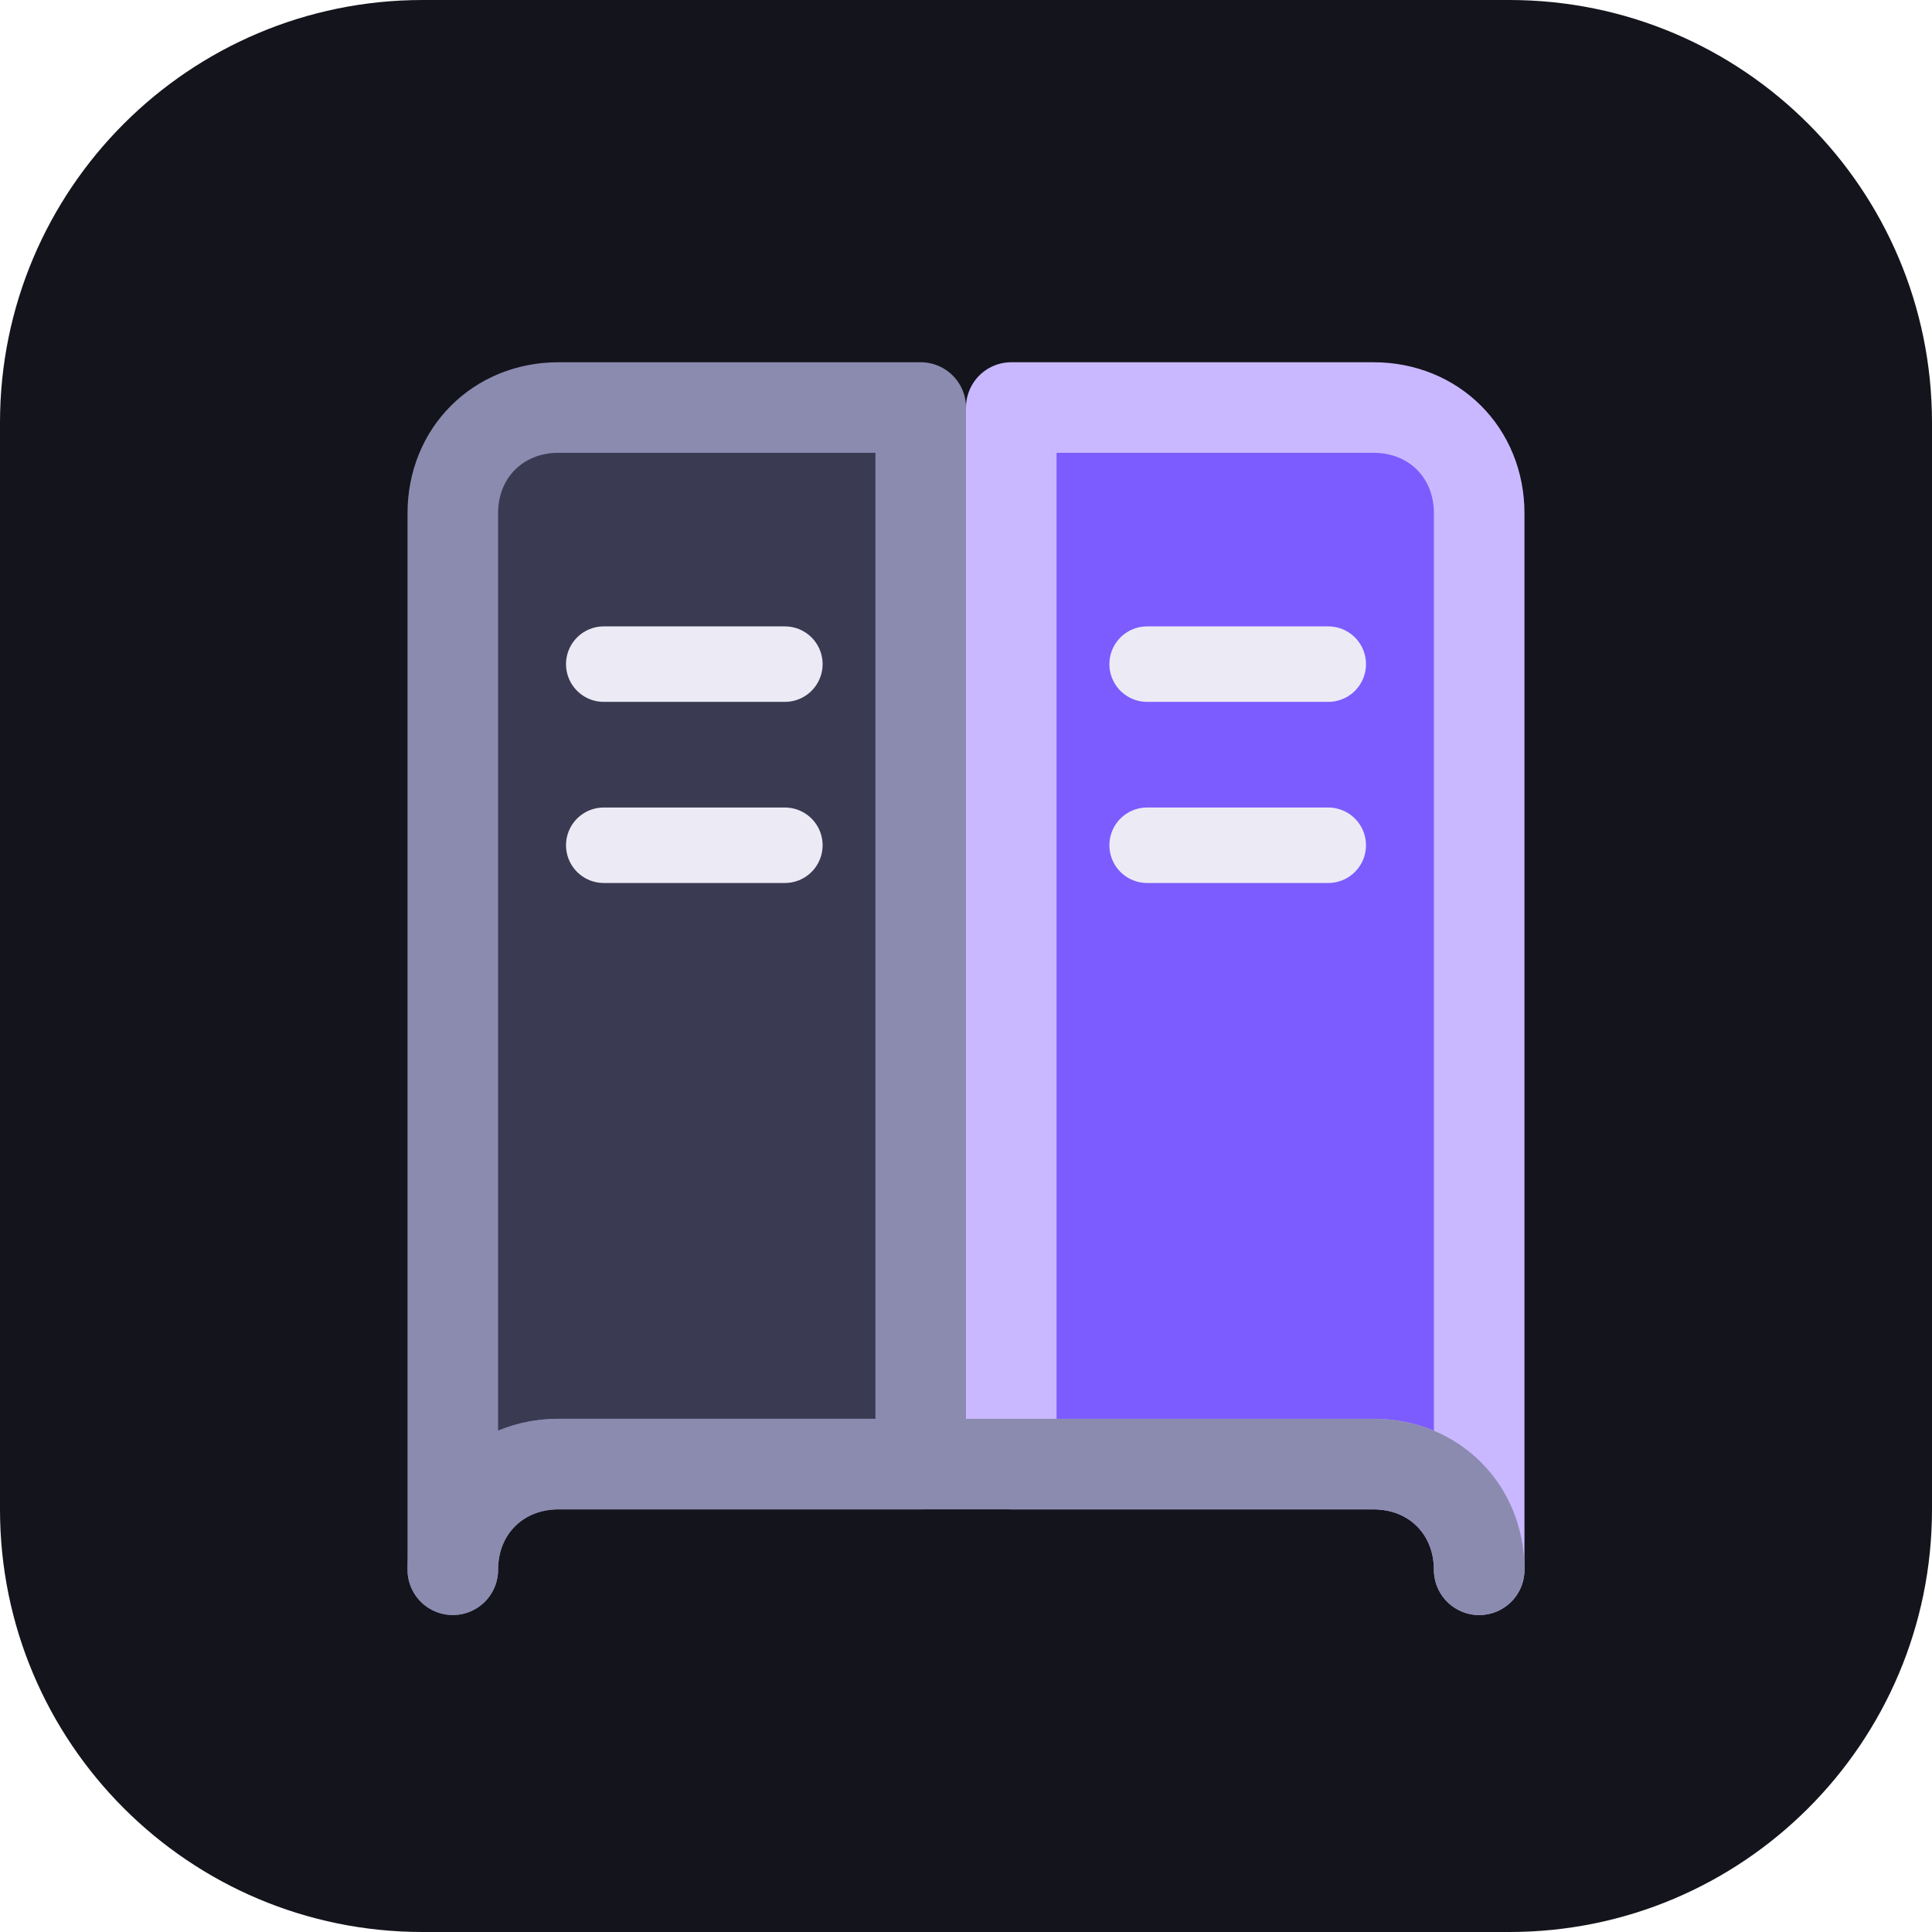
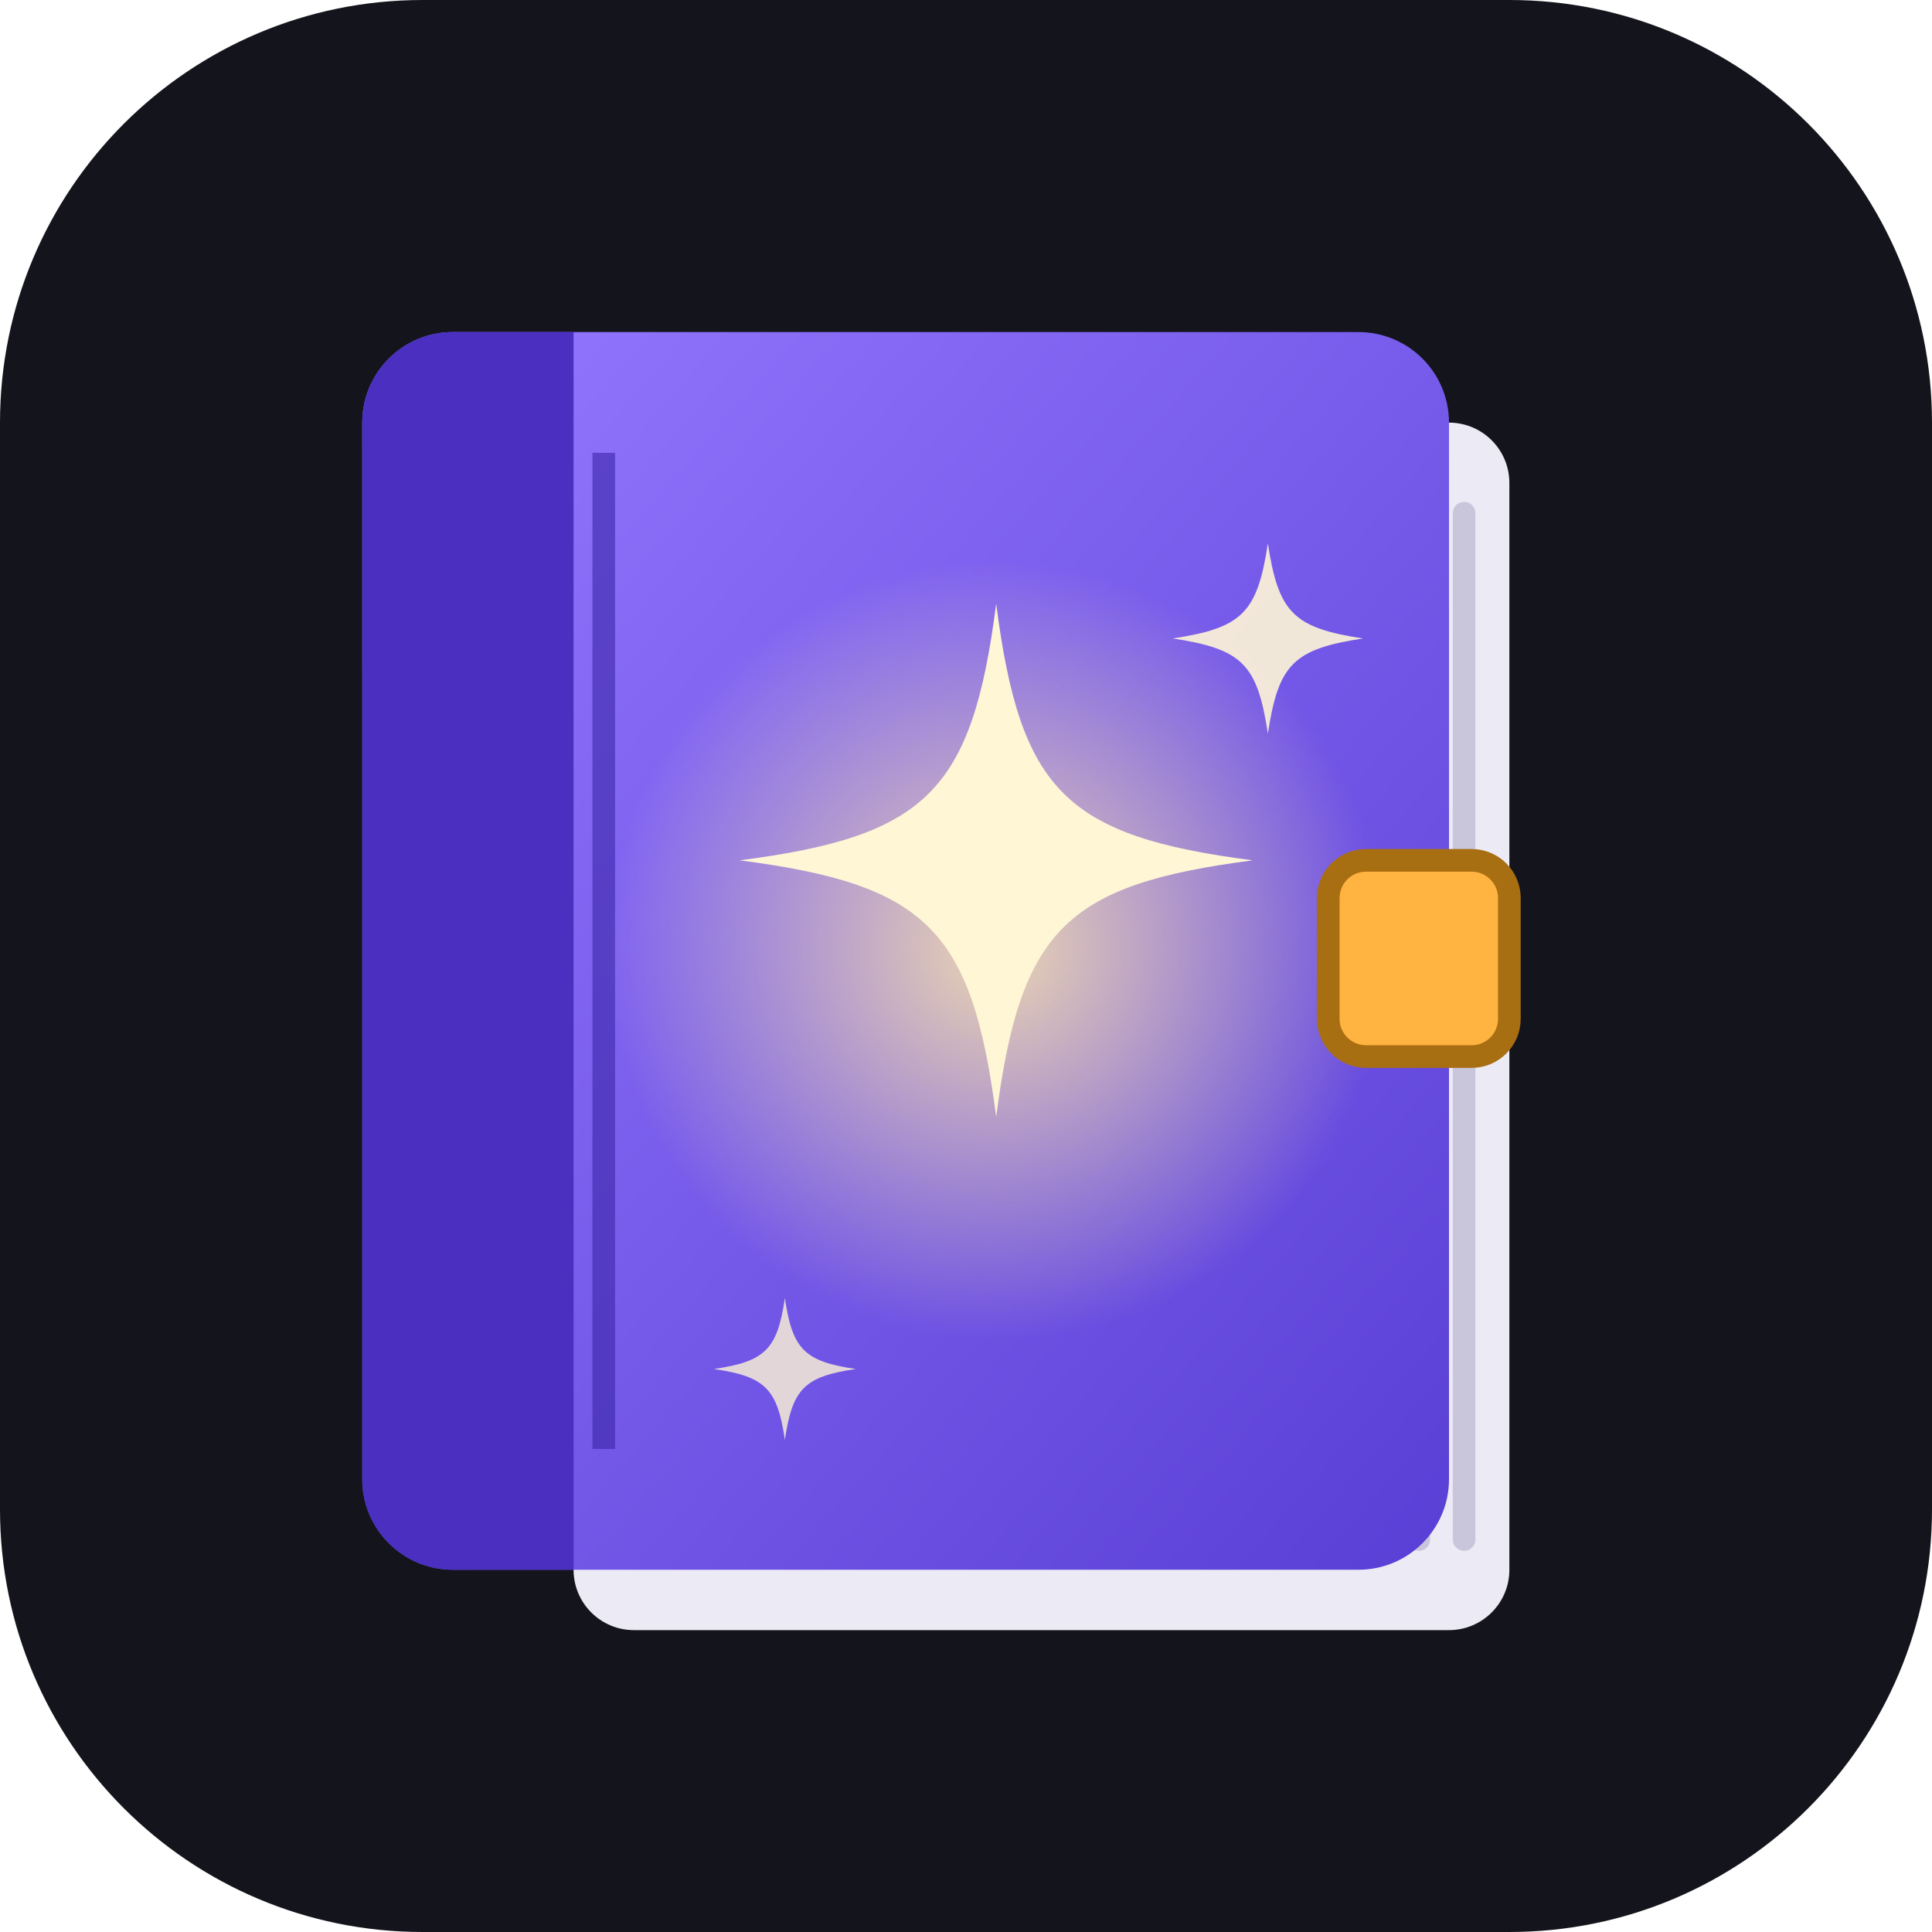
<svg xmlns="http://www.w3.org/2000/svg" viewBox="0 0 128 128">
+   <defs>
+     <linearGradient id="cover" x1="0" y1="0" x2="1" y2="1">
+       <stop offset="0" stop-color="#9478ff" />
+       <stop offset="1" stop-color="#5a3fd6" />
+     </linearGradient>
+     <radialGradient id="glow">
+       <stop offset="0" stop-color="#ffe9a8" stop-opacity="0.85" />
+       <stop offset="1" stop-color="#ffe9a8" stop-opacity="0" />
+     </radialGradient>
+   </defs>
  <rect width="128" height="128" rx="28" fill="#14141c" />
-   <g fill="none" stroke-linecap="round" stroke-linejoin="round" stroke-width="6">
-     <path d="M30 34c0-4 3-7 7-7h24v70H37c-4 0-7 3-7 7z" fill="#3a3a52" stroke="#8b8bb0" />
-     <path d="M98 34c0-4-3-7-7-7H67v70h24c4 0 7 3 7 7z" fill="#7c5cff" stroke="#c9b8ff" />
-     <path d="M30 104c0-4 3-7 7-7h54c4 0 7 3 7 7" stroke="#8b8bb0" />
-     <path d="M40 44h12M40 56h12M76 44h12M76 56h12" stroke="#ecebf5" stroke-width="5" />
-   </g>
+   <rect x="38" y="28" width="62" height="80" rx="4" fill="#ecebf5" />
+   <path d="M94 34v68M97 34v68" stroke="#c9c6dc" stroke-width="1.5" stroke-linecap="round" />
+   <path d="M30 22h60a6 6 0 0 1 6 6v70a6 6 0 0 1-6 6H30a6 6 0 0 1-6-6V28a6 6 0 0 1 6-6z" fill="url(#cover)" />
+   <path d="M24 28a6 6 0 0 1 6-6h8v82h-8a6 6 0 0 1-6-6z" fill="#4a2fc0" />
+   <path d="M40 30v66" stroke="#3a24a8" stroke-width="1.5" opacity="0.6" />
+   <circle cx="66" cy="63" r="26" fill="url(#glow)" />
+   <path d="M66 40c1.6 12.4 4.6 15.4 17 17-12.4 1.6-15.4 4.6-17 17-1.6-12.4-4.6-15.4-17-17 12.4-1.6 15.4-4.6 17-17z" fill="#fff6d6" />
+   <path d="M84 36c.7 4.6 1.7 5.6 6.3 6.3-4.6.7-5.6 1.7-6.3 6.3-.7-4.6-1.7-5.6-6.3-6.3 4.6-.7 5.6-1.7 6.3-6.3z" fill="#fff6d6" opacity="0.9" />
+   <path d="M52 86c.5 3.4 1.3 4.2 4.7 4.7-3.4.5-4.2 1.3-4.7 4.7-.5-3.4-1.3-4.2-4.7-4.7 3.4-.5 4.2-1.3 4.7-4.7z" fill="#fff6d6" opacity="0.8" />
+   <rect x="88" y="57" width="12" height="13" rx="2.5" fill="#ffb340" stroke="#a86e12" stroke-width="1.5" />
</svg>
